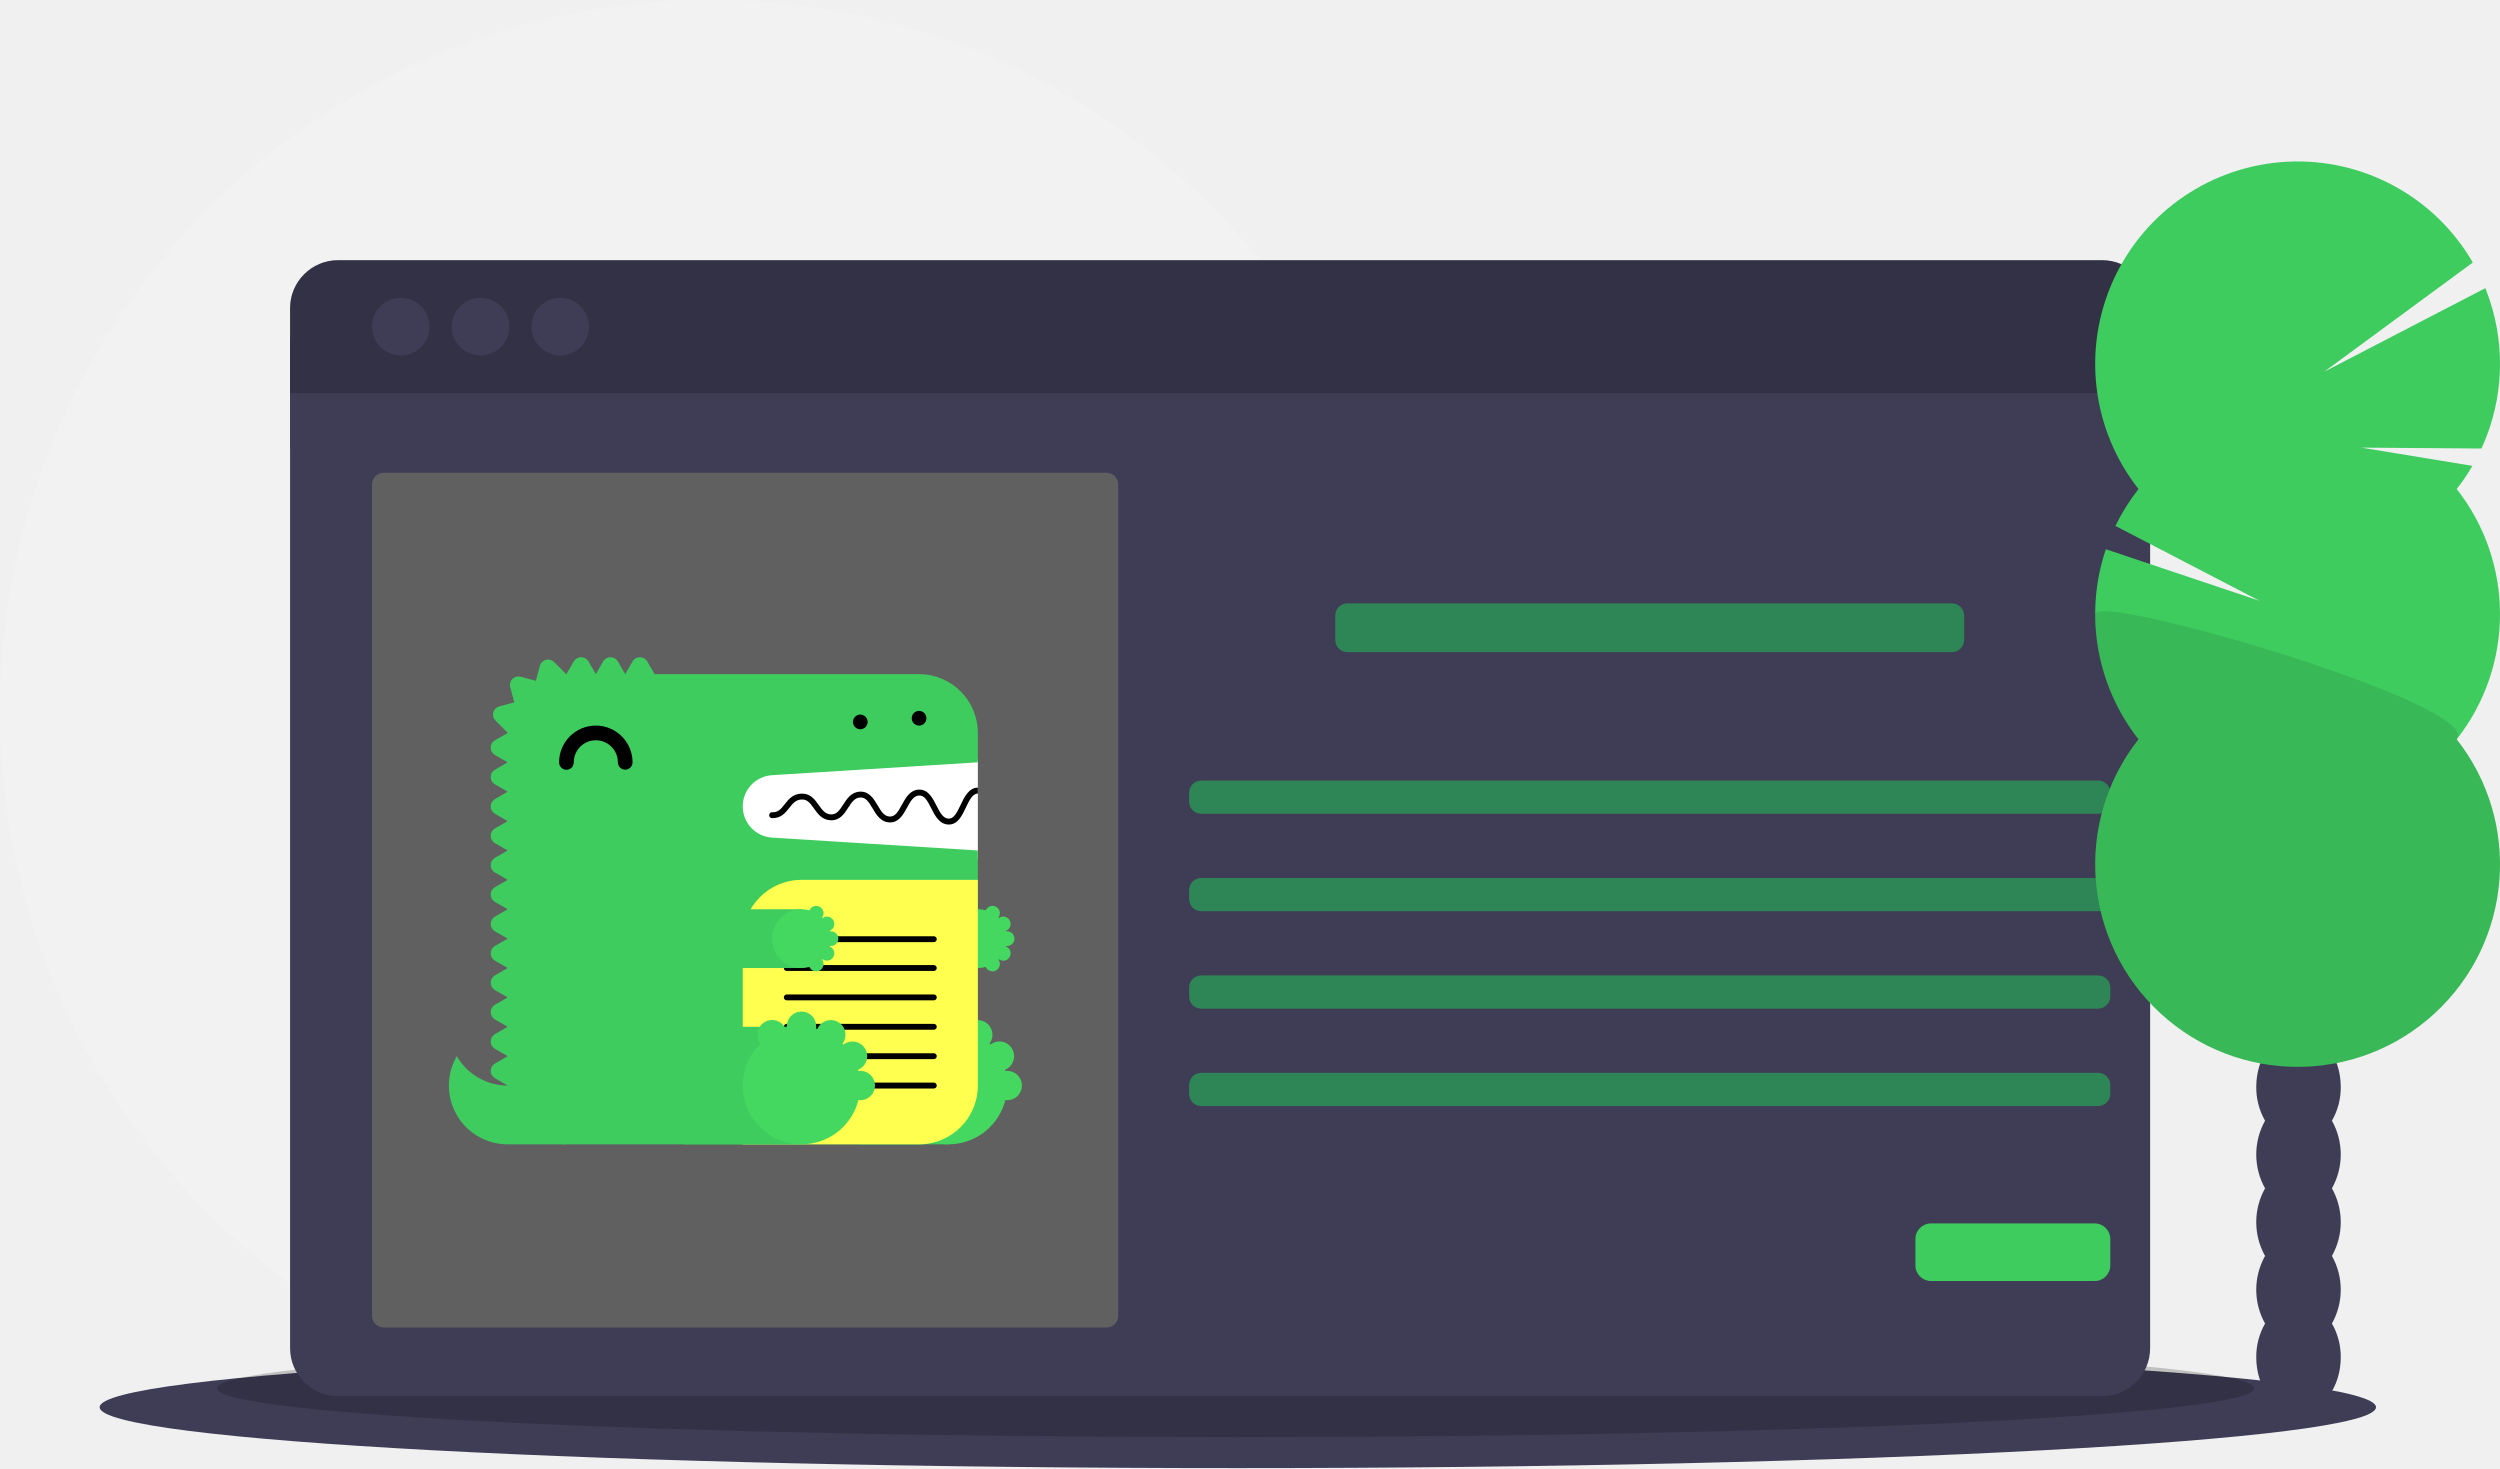
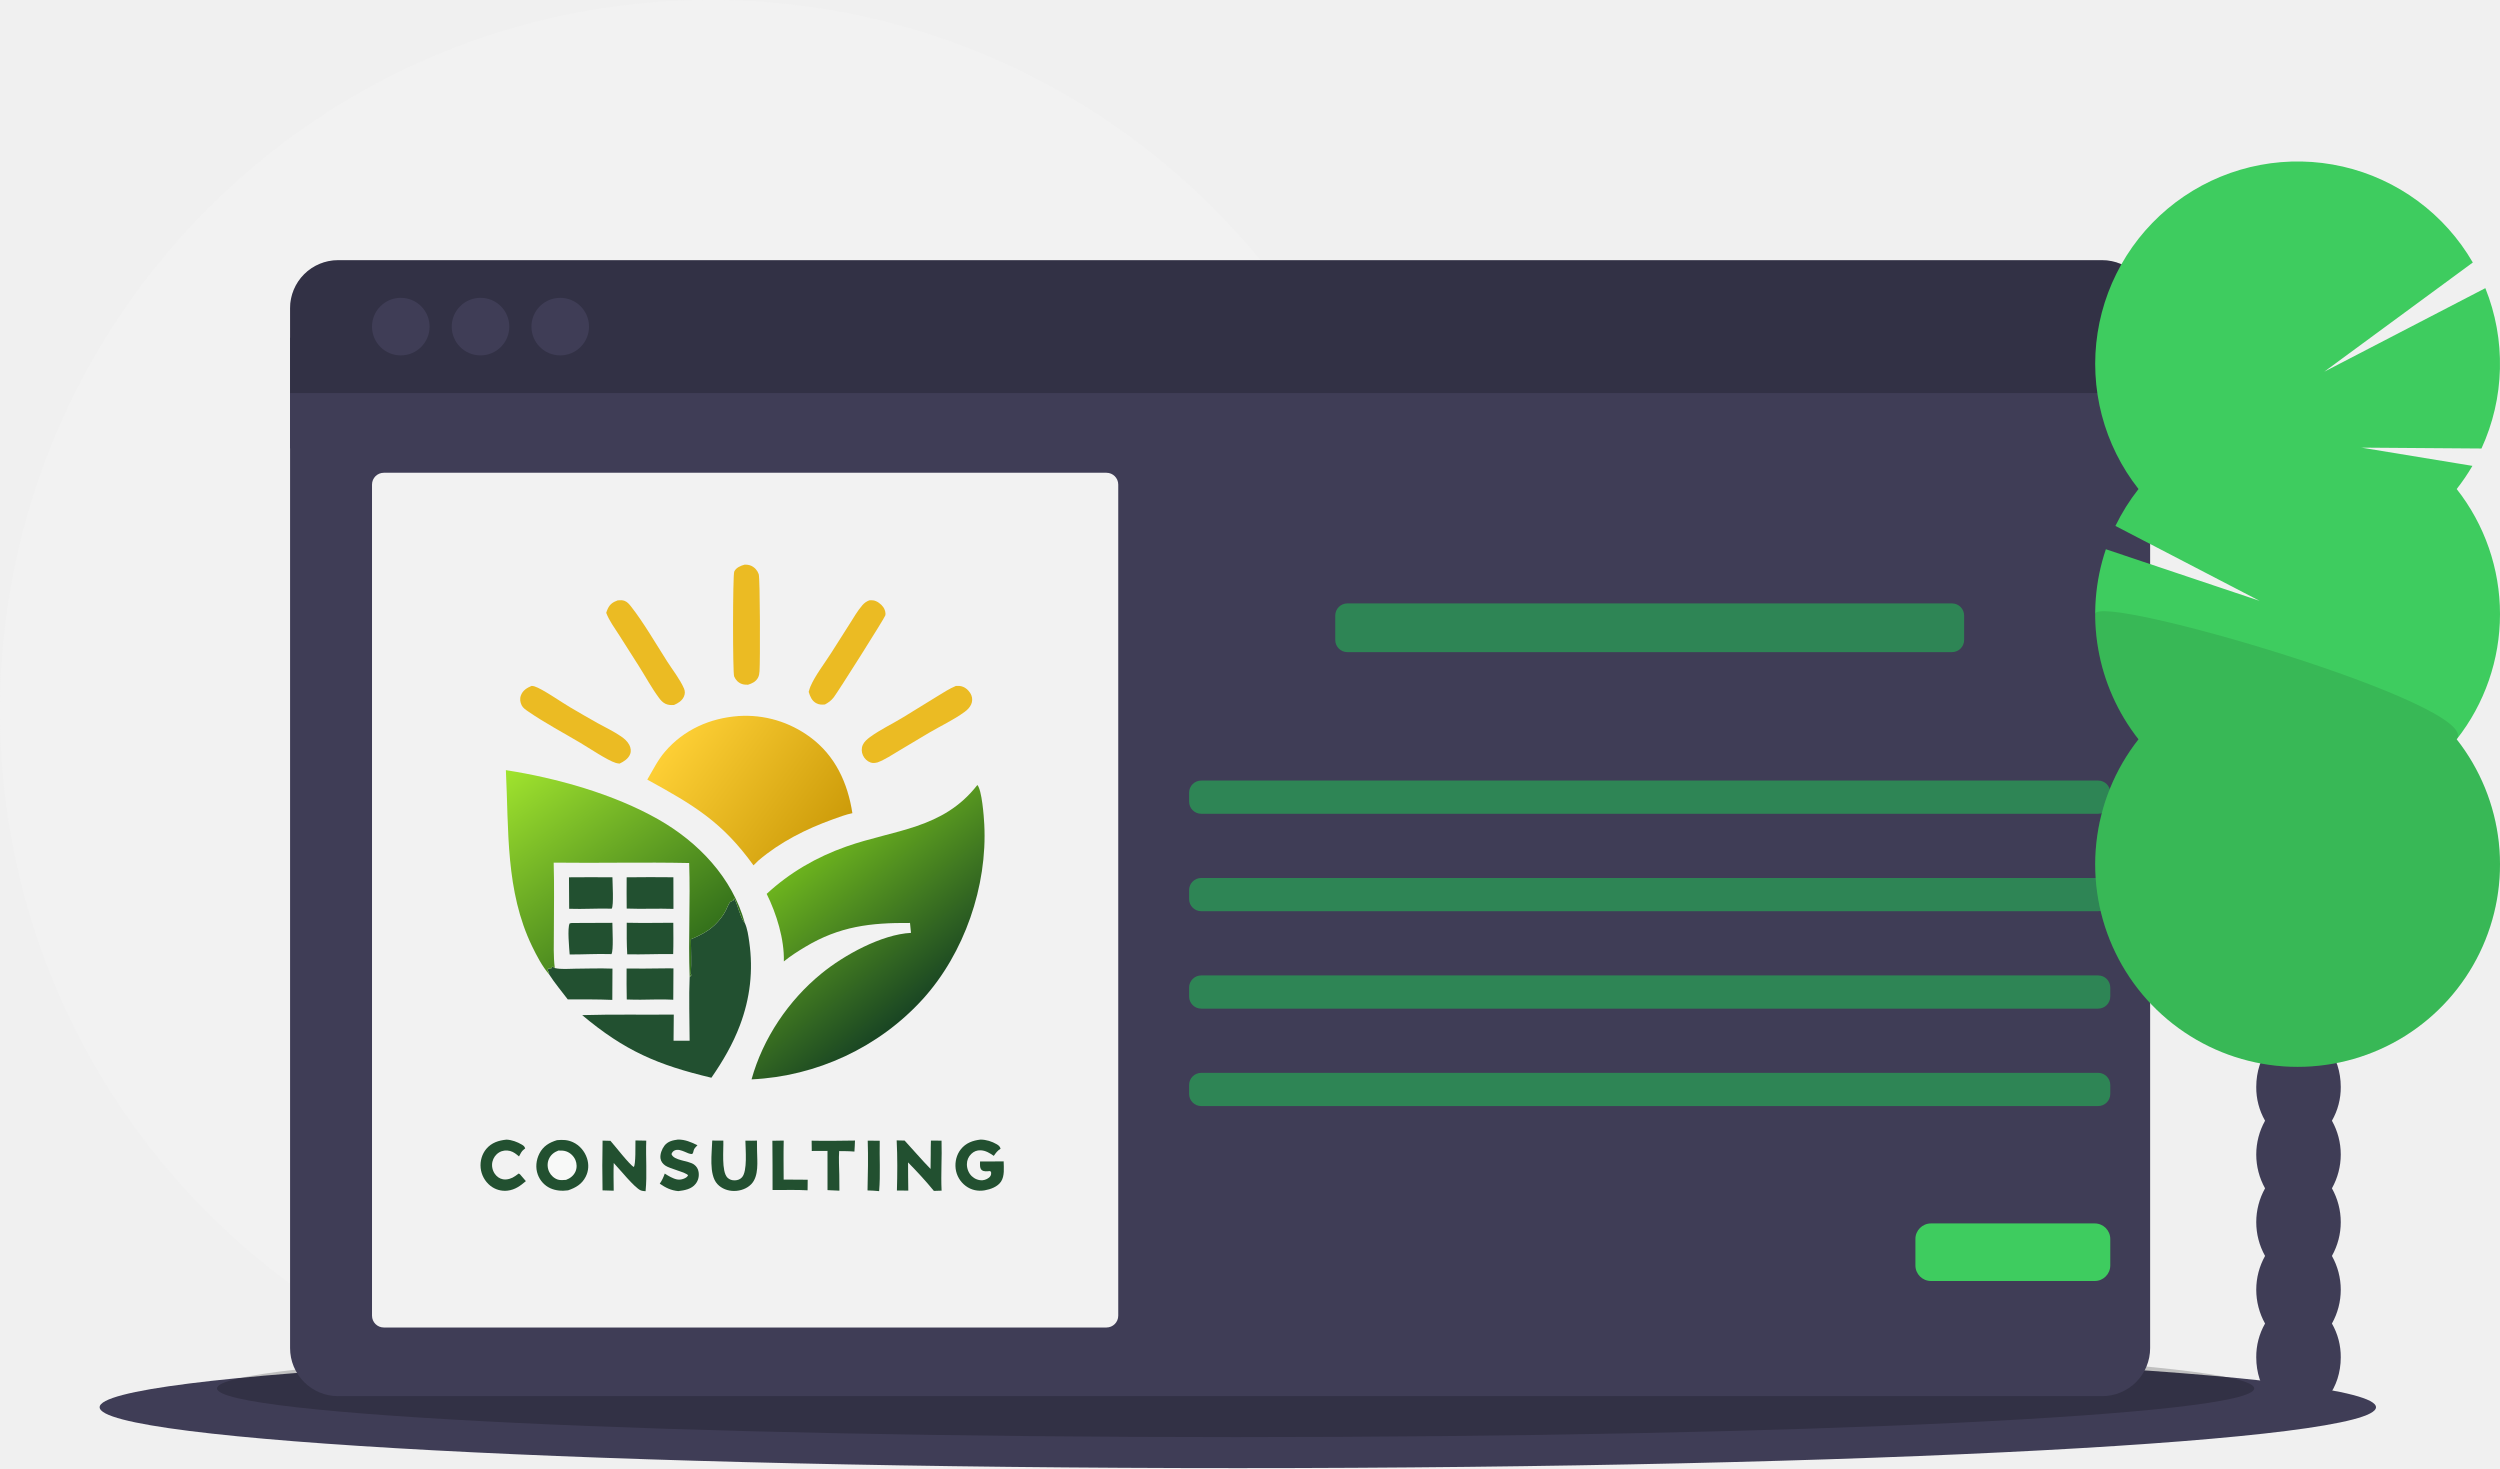
- <svg xmlns="http://www.w3.org/2000/svg" width="1129" height="663" viewBox="0 0 1129 663">
-   <circle cx="321" cy="321" r="321" fill="#f2f2f2" />
-   <ellipse cx="559" cy="635.5" rx="514" ry="27.5" fill="#3f3d56" />
-   <ellipse cx="558" cy="627" rx="460" ry="22" opacity="0.2" />
-   <rect x="131" y="152.5" width="840" height="50" fill="#3f3d56" />
-   <path d="M166.5,727.33A21.67,21.67,0,0,0,188.17,749H984.83A21.67,21.67,0,0,0,1006.5,727.33V296h-840Z" transform="translate(-35.5 -118.5)" fill="#3f3d56" />
-   <path d="M984.83,236H188.17A21.67,21.67,0,0,0,166.5,257.67V296h840V257.67A21.67,21.67,0,0,0,984.83,236Z" transform="translate(-35.5 -118.5)" fill="#3f3d56" />
-   <path d="M984.83,236H188.17A21.67,21.67,0,0,0,166.5,257.67V296h840V257.67A21.67,21.67,0,0,0,984.83,236Z" transform="translate(-35.5 -118.5)" opacity="0.2" />
-   <circle cx="181" cy="147.5" r="13" fill="#3f3d56" />
-   <circle cx="217" cy="147.5" r="13" fill="#3f3d56" />
-   <circle cx="253" cy="147.5" r="13" fill="#3f3d56" />
-   <rect x="168" y="213.5" width="337" height="386" rx="5.335" fill="#606060" />
-   <rect x="603" y="272.5" width="284" height="22" rx="5.476" fill="#2e8555" />
-   <rect x="537" y="352.5" width="416" height="15" rx="5.476" fill="#2e8555" />
-   <rect x="537" y="396.5" width="416" height="15" rx="5.476" fill="#2e8555" />
-   <rect x="537" y="440.5" width="416" height="15" rx="5.476" fill="#2e8555" />
-   <rect x="537" y="484.5" width="416" height="15" rx="5.476" fill="#2e8555" />
-   <rect x="865" y="552.5" width="88" height="26" rx="7.028" fill="#3ecc5f" />
-   <path d="M1088.603,624.616a30.114,30.114,0,0,0,3.983-15.266c0-13.797-8.544-24.981-19.083-24.981s-19.083,11.184-19.083,24.981a30.114,30.114,0,0,0,3.983,15.266,31.248,31.248,0,0,0,0,30.532,31.248,31.248,0,0,0,0,30.532,31.248,31.248,0,0,0,0,30.532,30.114,30.114,0,0,0-3.983,15.266c0,13.797,8.544,24.981,19.083,24.981s19.083-11.184,19.083-24.981a30.114,30.114,0,0,0-3.983-15.266,31.248,31.248,0,0,0,0-30.532,31.248,31.248,0,0,0,0-30.532,31.248,31.248,0,0,0,0-30.532Z" transform="translate(-35.5 -118.5)" fill="#3f3d56" />
-   <ellipse cx="1038.003" cy="460.318" rx="19.083" ry="24.981" fill="#3f3d56" />
-   <ellipse cx="1038.003" cy="429.786" rx="19.083" ry="24.981" fill="#3f3d56" />
-   <path d="M1144.939,339.345a91.611,91.611,0,0,0,7.107-10.461l-50.141-8.235,54.229.403a91.566,91.566,0,0,0,1.746-72.426l-72.754,37.741,67.097-49.321a91.413,91.413,0,1,0-150.971,102.298,91.458,91.458,0,0,0-10.425,16.669l65.087,33.814-69.4-23.292a91.46,91.46,0,0,0,14.738,85.837,91.406,91.406,0,1,0,143.689,0,91.418,91.418,0,0,0,0-113.029Z" transform="translate(-35.5 -118.5)" fill="#3ecc5f" fill-rule="evenodd" />
-   <path d="M981.688,395.859a91.013,91.013,0,0,0,19.561,56.514,91.406,91.406,0,1,0,143.689,0C1157.19,436.821,981.688,385.6,981.688,395.859Z" transform="translate(-35.5 -118.5)" opacity="0.1" />
-   <path d="M365.62,461.436H477.094v45.12H365.62Z" transform="translate(-35.5 -118.5)" fill="#fff" fill-rule="evenodd" />
-   <path d="M264.763,608.741a26.509,26.509,0,0,1-22.962-13.271,26.51,26.51,0,0,0,22.962,39.812H291.304V608.741Z" transform="translate(-35.5 -118.5)" fill="#3ecc5f" fill-rule="evenodd" />
-   <path d="M384.172,468.571l92.922-5.807V449.493a26.541,26.541,0,0,0-26.541-26.541H331.116l-3.318-5.746a3.83,3.83,0,0,0-6.635,0l-3.318,5.746-3.318-5.746a3.83,3.83,0,0,0-6.635,0l-3.318,5.746L301.257,417.205a3.83,3.83,0,0,0-6.635,0L291.304,422.951c-.029,0-.056.004-.086.004l-5.497-5.495a3.829,3.829,0,0,0-6.407,1.717l-1.817,6.773L270.607,424.103a3.83,3.83,0,0,0-4.691,4.693l1.845,6.891-6.771,1.814a3.832,3.832,0,0,0-1.72,6.41l5.497,5.497c0,.028-.004.056-.004.085l-5.746,3.318a3.83,3.83,0,0,0,0,6.635l5.746,3.318L259.016,466.081a3.83,3.83,0,0,0,0,6.635l5.746,3.318-5.746,3.318a3.83,3.83,0,0,0,0,6.635l5.746,3.318-5.746,3.318a3.83,3.83,0,0,0,0,6.635l5.746,3.318-5.746,3.318a3.83,3.83,0,0,0,0,6.635l5.746,3.318-5.746,3.318a3.83,3.83,0,0,0,0,6.635l5.746,3.318-5.746,3.318a3.83,3.83,0,0,0,0,6.635l5.746,3.318-5.746,3.318a3.83,3.83,0,0,0,0,6.635l5.746,3.318L259.016,558.976a3.83,3.83,0,0,0,0,6.635l5.746,3.318-5.746,3.318a3.83,3.83,0,0,0,0,6.635l5.746,3.318-5.746,3.318a3.83,3.83,0,0,0,0,6.635l5.746,3.318-5.746,3.318a3.83,3.83,0,0,0,0,6.635l5.746,3.318A26.541,26.541,0,0,0,291.304,635.283H450.553A26.541,26.541,0,0,0,477.094,608.741V502.575l-92.922-5.807a14.126,14.126,0,0,1,0-28.198" transform="translate(-35.5 -118.5)" fill="#3ecc5f" fill-rule="evenodd" />
-   <path d="M424.011,635.283h39.812V582.2H424.011Z" transform="translate(-35.5 -118.5)" fill="#3ecc5f" fill-rule="evenodd" />
-   <path d="M490.365,602.106a6.602,6.602,0,0,0-.848.085c-.05-.199-.098-.399-.154-.599A6.627,6.627,0,1,0,482.806,590.21q-.22-.225-.445-.446a6.624,6.624,0,1,0-11.397-6.564c-.196-.056-.394-.102-.591-.153a6.64,6.64,0,1,0-13.101,0c-.196.05-.394.097-.591.153a6.628,6.628,0,1,0-11.397,6.564,26.528,26.528,0,1,0,44.231,25.528,6.621,6.621,0,1,0,.848-13.186" transform="translate(-35.5 -118.5)" fill="#44d860" fill-rule="evenodd" />
-   <path d="M437.282,555.658H477.094V529.117H437.282Z" transform="translate(-35.5 -118.5)" fill="#3ecc5f" fill-rule="evenodd" />
-   <path d="M490.365,545.705a3.318,3.318,0,0,0,0-6.635,3.411,3.411,0,0,0-.423.042c-.027-.1-.049-.199-.077-.299a3.319,3.319,0,0,0-1.278-6.379,3.282,3.282,0,0,0-2.001.687q-.109-.113-.223-.223a3.282,3.282,0,0,0,.671-1.983,3.318,3.318,0,0,0-6.37-1.299,13.271,13.271,0,1,0,0,25.541,3.318,3.318,0,0,0,6.37-1.299,3.282,3.282,0,0,0-.671-1.983q.113-.109.223-.223a3.282,3.282,0,0,0,2.001.687,3.318,3.318,0,0,0,1.278-6.379c.028-.098.05-.199.077-.299a3.413,3.413,0,0,0,.423.042" transform="translate(-35.5 -118.5)" fill="#44d860" fill-rule="evenodd" />
-   <path d="M317.845,466.081a3.318,3.318,0,0,1-3.318-3.318,9.953,9.953,0,1,0-19.906,0,3.318,3.318,0,1,1-6.635,0,16.588,16.588,0,1,1,33.177,0,3.318,3.318,0,0,1-3.318,3.318" transform="translate(-35.5 -118.5)" fill-rule="evenodd" />
-   <path d="M370.928,635.283h79.624A26.541,26.541,0,0,0,477.094,608.741v-92.895H397.47a26.541,26.541,0,0,0-26.541,26.541Z" transform="translate(-35.5 -118.5)" fill="#ffff50" fill-rule="evenodd" />
-   <path d="M457.214,556.985H390.808a1.327,1.327,0,0,1,0-2.654h66.407a1.327,1.327,0,0,1,0,2.654m0,26.541H390.808a1.327,1.327,0,1,1,0-2.654h66.407a1.327,1.327,0,0,1,0,2.654m0,26.541H390.808a1.327,1.327,0,1,1,0-2.654h66.407a1.327,1.327,0,0,1,0,2.654m0-66.107H390.808a1.327,1.327,0,0,1,0-2.654h66.407a1.327,1.327,0,0,1,0,2.654m0,26.295H390.808a1.327,1.327,0,0,1,0-2.654h66.407a1.327,1.327,0,0,1,0,2.654m0,26.541H390.808a1.327,1.327,0,0,1,0-2.654h66.407a1.327,1.327,0,0,1,0,2.654M477.094,474.191c-.016,0-.029-.008-.045-.007-4.101.139-6.041,4.241-7.753,7.86-1.786,3.782-3.168,6.241-5.432,6.167-2.507-.09-3.94-2.922-5.458-5.919-1.744-3.442-3.734-7.347-7.913-7.201-4.042.138-5.989,3.708-7.706,6.857-1.827,3.355-3.071,5.395-5.469,5.3-2.557-.093-3.916-2.395-5.489-5.06-1.753-2.967-3.78-6.304-7.878-6.189-3.973.137-5.925,3.165-7.648,5.839-1.822,2.827-3.099,4.549-5.527,4.447-2.618-.093-3.971-2.004-5.535-4.216-1.757-2.486-3.737-5.299-7.823-5.162-3.886.133-5.838,2.614-7.559,4.801-1.635,2.076-2.912,3.718-5.612,3.615a1.328,1.328,0,1,0-.096,2.654c4.004.134,6.032-2.389,7.793-4.628,1.562-1.985,2.91-3.699,5.564-3.789,2.556-.109,3.754,1.48,5.567,4.041,1.721,2.434,3.675,5.194,7.605,5.336,4.118.138,6.099-2.939,7.854-5.663,1.569-2.434,2.922-4.535,5.507-4.624,2.379-.089,3.675,1.792,5.501,4.885,1.721,2.916,3.671,6.219,7.68,6.365,4.147.143,6.15-3.477,7.895-6.682,1.512-2.771,2.938-5.388,5.466-5.476,2.379-.056,3.62,2.117,5.456,5.746,1.715,3.388,3.659,7.226,7.73,7.373l.224.004c4.066,0,5.996-4.081,7.704-7.689,1.512-3.198,2.942-6.211,5.397-6.334Z" transform="translate(-35.5 -118.5)" fill-rule="evenodd" />
-   <path d="M344.387,635.283h53.083V582.2H344.387Z" transform="translate(-35.5 -118.5)" fill="#3ecc5f" fill-rule="evenodd" />
-   <path d="M424.011,602.106a6.602,6.602,0,0,0-.848.085c-.05-.199-.098-.399-.154-.599A6.627,6.627,0,1,0,416.452,590.21q-.22-.225-.445-.446a6.624,6.624,0,1,0-11.397-6.564c-.196-.056-.394-.102-.591-.153a6.64,6.64,0,1,0-13.101,0c-.196.05-.394.097-.591.153a6.628,6.628,0,1,0-11.397,6.564,26.528,26.528,0,1,0,44.231,25.528,6.621,6.621,0,1,0,.848-13.186" transform="translate(-35.5 -118.5)" fill="#44d860" fill-rule="evenodd" />
-   <path d="M344.387,555.658h53.083V529.117H344.387Z" transform="translate(-35.5 -118.5)" fill="#3ecc5f" fill-rule="evenodd" />
-   <path d="M410.74,545.705a3.318,3.318,0,1,0,0-6.635,3.411,3.411,0,0,0-.423.042c-.027-.1-.049-.199-.077-.299a3.319,3.319,0,0,0-1.278-6.379,3.282,3.282,0,0,0-2.001.687q-.109-.113-.223-.223a3.282,3.282,0,0,0,.671-1.983,3.318,3.318,0,0,0-6.37-1.299,13.271,13.271,0,1,0,0,25.541,3.318,3.318,0,0,0,6.37-1.299,3.282,3.282,0,0,0-.671-1.983q.113-.109.223-.223a3.282,3.282,0,0,0,2.001.687,3.318,3.318,0,0,0,1.278-6.379c.028-.098.05-.199.077-.299a3.413,3.413,0,0,0,.423.042" transform="translate(-35.5 -118.5)" fill="#44d860" fill-rule="evenodd" />
-   <path d="M424.011,447.834a3.603,3.603,0,0,1-.65-.066,3.344,3.344,0,0,1-.624-.186,3.447,3.447,0,0,1-.572-.305,5.027,5.027,0,0,1-.504-.411,3.887,3.887,0,0,1-.41-.504,3.275,3.275,0,0,1-.557-1.845,3.602,3.602,0,0,1,.066-.65,3.826,3.826,0,0,1,.184-.624,3.489,3.489,0,0,1,.307-.571,3.197,3.197,0,0,1,.914-.916,3.447,3.447,0,0,1,.572-.305,3.344,3.344,0,0,1,.624-.186,3.069,3.069,0,0,1,1.301,0,3.223,3.223,0,0,1,1.194.491,5.028,5.028,0,0,1,.504.411,4.88,4.88,0,0,1,.411.504,3.382,3.382,0,0,1,.305.571,3.478,3.478,0,0,1,.252,1.274A3.364,3.364,0,0,1,426.36,446.865a5.027,5.027,0,0,1-.504.411,3.306,3.306,0,0,1-1.845.557m26.541-1.659a3.388,3.388,0,0,1-2.35-.969,5.042,5.042,0,0,1-.41-.504,3.275,3.275,0,0,1-.557-1.845,3.387,3.387,0,0,1,.967-2.349,5.026,5.026,0,0,1,.504-.411,3.447,3.447,0,0,1,.572-.305,3.343,3.343,0,0,1,.624-.186,3.07,3.07,0,0,1,1.301,0,3.224,3.224,0,0,1,1.194.491,5.026,5.026,0,0,1,.504.411,3.388,3.388,0,0,1,.969,2.349,3.726,3.726,0,0,1-.066.65,3.374,3.374,0,0,1-.186.624,4.715,4.715,0,0,1-.305.571,4.88,4.88,0,0,1-.411.504,5.026,5.026,0,0,1-.504.411,3.305,3.305,0,0,1-1.845.557" transform="translate(-35.5 -118.5)" fill-rule="evenodd" />
+ <svg xmlns="http://www.w3.org/2000/svg" width="1129" height="663" viewBox="0 0 1129 663" fill="none">
+   <g clip-path="url(#clip0_163_492)">
+     <path d="M321 642C498.283 642 642 498.283 642 321C642 143.717 498.283 0 321 0C143.717 0 0 143.717 0 321C0 498.283 143.717 642 321 642Z" fill="#F2F2F2" />
+     <path d="M559 663C842.874 663 1073 650.688 1073 635.5C1073 620.312 842.874 608 559 608C275.126 608 45 620.312 45 635.5C45 650.688 275.126 663 559 663Z" fill="#3F3D56" />
+     <path opacity="0.2" d="M558 649C812.051 649 1018 639.15 1018 627C1018 614.85 812.051 605 558 605C303.949 605 98 614.85 98 627C98 639.15 303.949 649 558 649Z" fill="black" />
+     <path d="M971 152.5H131V202.5H971V152.5Z" fill="#3F3D56" />
+     <path d="M131 608.83C131 611.676 131.561 614.494 132.65 617.123C133.739 619.752 135.335 622.141 137.347 624.153C139.359 626.165 141.748 627.761 144.377 628.85C147.006 629.939 149.824 630.5 152.67 630.5H949.33C952.176 630.5 954.994 629.939 957.623 628.85C960.252 627.761 962.641 626.165 964.653 624.153C966.665 622.141 968.261 619.752 969.35 617.123C970.439 614.494 971 611.676 971 608.83V177.5H131V608.83Z" fill="#3F3D56" />
+     <path d="M949.33 117.5H152.67C149.824 117.5 147.006 118.061 144.377 119.15C141.748 120.239 139.359 121.835 137.347 123.847C135.335 125.859 133.739 128.248 132.65 130.877C131.561 133.506 131 136.324 131 139.17V177.5H971V139.17C971 136.324 970.439 133.506 969.35 130.877C968.261 128.248 966.665 125.859 964.653 123.847C962.641 121.835 960.252 120.239 957.623 119.15C954.994 118.061 952.176 117.5 949.33 117.5Z" fill="#3F3D56" />
+     <path opacity="0.2" d="M949.33 117.5H152.67C149.824 117.5 147.006 118.061 144.377 119.15C141.748 120.239 139.359 121.835 137.347 123.847C135.335 125.859 133.739 128.248 132.65 130.877C131.561 133.506 131 136.324 131 139.17V177.5H971V139.17C971 136.324 970.439 133.506 969.35 130.877C968.261 128.248 966.665 125.859 964.653 123.847C962.641 121.835 960.252 120.239 957.623 119.15C954.994 118.061 952.176 117.5 949.33 117.5Z" fill="black" />
+     <path d="M181 160.5C188.18 160.5 194 154.68 194 147.5C194 140.32 188.18 134.5 181 134.5C173.82 134.5 168 140.32 168 147.5C168 154.68 173.82 160.5 181 160.5Z" fill="#3F3D56" />
+     <path d="M217 160.5C224.18 160.5 230 154.68 230 147.5C230 140.32 224.18 134.5 217 134.5C209.82 134.5 204 140.32 204 147.5C204 154.68 209.82 160.5 217 160.5Z" fill="#3F3D56" />
+     <path d="M253 160.5C260.18 160.5 266 154.68 266 147.5C266 140.32 260.18 134.5 253 134.5C245.82 134.5 240 140.32 240 147.5C240 154.68 245.82 160.5 253 160.5Z" fill="#3F3D56" />
+     <path d="M499.665 213.5H173.335C170.389 213.5 168 215.889 168 218.835V594.165C168 597.111 170.389 599.5 173.335 599.5H499.665C502.611 599.5 505 597.111 505 594.165V218.835C505 215.889 502.611 213.5 499.665 213.5Z" fill="#F2F2F2" />
+     <path d="M881.524 272.5H608.476C605.452 272.5 603 274.952 603 277.976V289.024C603 292.048 605.452 294.5 608.476 294.5H881.524C884.548 294.5 887 292.048 887 289.024V277.976C887 274.952 884.548 272.5 881.524 272.5Z" fill="#2E8555" />
+     <path d="M947.524 352.5H542.476C539.452 352.5 537 354.952 537 357.976V362.024C537 365.048 539.452 367.5 542.476 367.5H947.524C950.548 367.5 953 365.048 953 362.024V357.976C953 354.952 950.548 352.5 947.524 352.5Z" fill="#2E8555" />
+     <path d="M947.524 396.5H542.476C539.452 396.5 537 398.952 537 401.976V406.024C537 409.048 539.452 411.5 542.476 411.5H947.524C950.548 411.5 953 409.048 953 406.024V401.976C953 398.952 950.548 396.5 947.524 396.5Z" fill="#2E8555" />
+     <path d="M947.524 440.5H542.476C539.452 440.5 537 442.952 537 445.976V450.024C537 453.048 539.452 455.5 542.476 455.5H947.524C950.548 455.5 953 453.048 953 450.024V445.976C953 442.952 950.548 440.5 947.524 440.5Z" fill="#2E8555" />
+     <path d="M947.524 484.5H542.476C539.452 484.5 537 486.952 537 489.976V494.024C537 497.048 539.452 499.5 542.476 499.5H947.524C950.548 499.5 953 497.048 953 494.024V489.976C953 486.952 950.548 484.5 947.524 484.5Z" fill="#2E8555" />
+     <path d="M945.972 552.5H872.028C868.146 552.5 865 555.646 865 559.528V571.472C865 575.354 868.146 578.5 872.028 578.5H945.972C949.854 578.5 953 575.354 953 571.472V559.528C953 555.646 949.854 552.5 945.972 552.5Z" fill="#3ECC5F" />
+     <path d="M1053.1 506.116C1055.76 501.472 1057.14 496.202 1057.09 490.85C1057.09 477.053 1048.54 465.869 1038 465.869C1027.46 465.869 1018.92 477.053 1018.92 490.85C1018.87 496.202 1020.24 501.472 1022.9 506.116C1020.29 510.78 1018.92 516.036 1018.92 521.382C1018.92 526.728 1020.29 531.984 1022.9 536.648C1020.29 541.312 1018.92 546.569 1018.92 551.914C1018.92 557.26 1020.29 562.516 1022.9 567.18C1020.29 571.844 1018.92 577.101 1018.92 582.446C1018.92 587.792 1020.29 593.048 1022.9 597.712C1020.24 602.356 1018.87 607.626 1018.92 612.978C1018.92 626.775 1027.46 637.959 1038 637.959C1048.54 637.959 1057.09 626.775 1057.09 612.978C1057.14 607.626 1055.76 602.356 1053.1 597.712C1055.71 593.048 1057.09 587.792 1057.09 582.446C1057.09 577.101 1055.71 571.844 1053.1 567.18C1055.71 562.516 1057.09 557.26 1057.09 551.914C1057.09 546.569 1055.71 541.312 1053.1 536.648C1055.71 531.984 1057.09 526.728 1057.09 521.382C1057.09 516.036 1055.71 510.78 1053.1 506.116Z" fill="#3F3D56" />
+     <path d="M1038 485.299C1048.54 485.299 1057.09 474.114 1057.09 460.318C1057.09 446.521 1048.54 435.337 1038 435.337C1027.46 435.337 1018.92 446.521 1018.92 460.318C1018.92 474.114 1027.46 485.299 1038 485.299Z" fill="#3F3D56" />
+     <path d="M1038 454.766C1048.54 454.766 1057.09 443.582 1057.09 429.785C1057.09 415.989 1048.54 404.805 1038 404.805C1027.46 404.805 1018.92 415.989 1018.92 429.785C1018.92 443.582 1027.46 454.766 1038 454.766Z" fill="#3F3D56" />
+     <path fill-rule="evenodd" clip-rule="evenodd" d="M1109.44 220.845C1112.05 217.526 1114.42 214.03 1116.55 210.384L1066.4 202.149L1120.63 202.552C1125.84 191.234 1128.67 178.972 1128.97 166.519C1129.27 154.066 1127.03 141.682 1122.38 130.126L1049.62 167.868L1116.72 118.547C1110.43 107.684 1101.98 98.232 1091.88 90.78C1081.78 83.328 1070.26 78.035 1058.03 75.231C1045.79 72.427 1033.11 72.172 1020.78 74.481C1008.44 76.791 996.713 81.617 986.323 88.657C975.933 95.697 967.105 104.801 960.387 115.402C953.669 126.003 949.206 137.873 947.276 150.274C945.346 162.675 945.99 175.341 949.169 187.482C952.347 199.623 957.991 210.98 965.75 220.845C961.686 226.01 958.191 231.599 955.325 237.514L1020.41 271.329L951.011 248.037C946.139 262.442 944.934 277.834 947.508 292.822C950.081 307.809 956.351 321.919 965.75 333.873C955.145 347.356 948.548 363.551 946.713 380.606C944.878 397.661 947.88 414.889 955.374 430.319C962.869 445.749 974.554 458.758 989.093 467.86C1003.63 476.962 1020.44 481.789 1037.59 481.789C1054.75 481.789 1071.56 476.962 1086.1 467.86C1100.63 458.758 1112.32 445.749 1119.81 430.319C1127.31 414.889 1130.31 397.661 1128.48 380.606C1126.64 363.551 1120.04 347.356 1109.44 333.873C1122.11 317.761 1129 297.857 1129 277.359C1129 256.861 1122.11 236.957 1109.44 220.845Z" fill="#3ECC5F" />
+     <path opacity="0.1" d="M946.189 277.359C946.157 297.863 953.05 317.776 965.75 333.873C955.145 347.356 948.548 363.551 946.713 380.606C944.878 397.661 947.88 414.889 955.374 430.319C962.869 445.749 974.554 458.758 989.093 467.86C1003.63 476.962 1020.44 481.789 1037.59 481.789C1054.75 481.789 1071.56 476.962 1086.1 467.86C1100.64 458.758 1112.32 445.749 1119.81 430.319C1127.31 414.889 1130.31 397.661 1128.48 380.606C1126.64 363.551 1120.04 347.356 1109.44 333.873C1121.69 318.321 946.189 267.1 946.189 277.359Z" fill="black" />
+     <path d="M391.862 515.11L397.287 515.172C397.122 522.707 397.648 530.421 397.018 537.92C395.276 537.705 393.523 537.663 391.771 537.591C391.955 530.115 392.117 522.587 391.862 515.11Z" fill="#225030" />
+     <path d="M348.804 515.166L353.927 515.081C353.786 520.944 353.882 526.829 353.901 532.694L364.756 532.766L364.706 537.542C359.466 537.226 354.142 537.481 348.887 537.415C348.934 530 348.845 522.581 348.804 515.166Z" fill="#225030" />
+     <path d="M366.532 515.13C373.058 515.28 379.583 515.16 386.109 515.073C386.083 516.732 385.951 518.397 385.858 520.054C383.568 519.843 381.265 519.856 378.967 519.831C378.724 523.364 378.952 527 379.023 530.542L379.078 537.71L373.706 537.463L373.701 519.745L366.594 519.779L366.532 515.13Z" fill="#225030" />
+     <path d="M228.758 514.654C231.201 514.783 233.565 515.677 235.667 516.911C236.455 517.374 236.93 517.767 237.167 518.656L236.908 518.848C236.792 518.935 236.68 519.027 236.562 519.111C235.516 519.854 234.996 521.138 234.386 522.247C233.143 521.209 231.961 520.195 230.358 519.78C228.654 519.339 226.902 519.528 225.388 520.443C223.842 521.377 222.796 522.882 222.38 524.63C221.938 526.494 222.363 528.518 223.448 530.089C224.318 531.347 225.627 532.312 227.15 532.571C229.051 532.896 231.145 532.206 232.679 531.098L234.264 529.953L234.848 530.328L237.482 533.402C234.976 535.538 232.607 537.297 229.203 537.7C226.431 538.029 223.61 537.214 221.429 535.474C218.951 533.498 217.351 530.527 217.053 527.371C216.766 524.336 217.653 521.158 219.633 518.818C222.025 515.992 225.214 515.015 228.758 514.654Z" fill="#225030" />
+     <path d="M306.144 514.625C309.444 514.591 312.071 515.788 314.974 517.18C314.723 517.442 314.48 517.715 314.227 517.976C313.456 518.772 313.305 519.256 313.058 520.345C312.95 520.82 312.855 520.833 312.526 521.169C311.303 521.167 310.264 520.555 309.152 520.108C307.742 519.542 306.039 518.833 304.563 519.582C303.902 519.918 303.475 520.49 303.244 521.176C304.245 524.19 310.845 524.045 313.429 525.903C314.564 526.719 315.269 527.878 315.483 529.26C315.786 531.209 315.376 533.044 314.164 534.608C312.286 537.033 309.166 537.556 306.31 537.907C302.959 537.565 300.661 536.411 297.947 534.549C298.964 533.097 299.624 531.636 300.206 529.978C301.082 530.542 301.963 531.11 302.9 531.571C304.824 532.517 306.501 533.157 308.61 532.368C309.499 532.035 310.299 531.662 310.726 530.773C310.04 529.495 302.452 527.803 300.424 526.357C299.304 525.559 298.454 524.492 298.268 523.098C298.02 521.228 298.928 518.878 300.048 517.41C301.578 515.403 303.789 514.952 306.144 514.625Z" fill="#225030" />
+     <path d="M321.646 515.069C323.31 515.127 324.989 515.088 326.655 515.09C326.82 519.136 325.74 528.97 328.49 531.8C329.399 532.735 330.63 533.098 331.911 533.048C333.129 533.001 334.23 532.603 335.063 531.691C337.631 528.882 336.662 519.089 336.616 515.111C338.352 515.194 340.105 515.119 341.844 515.097L341.886 519.735C341.941 524.458 342.816 531.1 339.257 534.783C337.294 536.815 334.365 537.819 331.578 537.837C328.728 537.855 325.913 536.832 323.959 534.716C319.99 530.418 321.524 520.625 321.646 515.069Z" fill="#225030" />
+     <path d="M258.186 416.826L276.549 416.75C276.539 419.24 277.156 429.487 276.117 430.887L275.284 430.861C269.28 430.694 263.273 431.071 257.265 431.044C257.077 428.352 256.144 419.043 257.263 417.004L258.186 416.826Z" fill="#225030" />
+     <path d="M256.954 396.193C263.493 396.102 270.034 396.159 276.574 396.187C276.586 398.569 277.24 408.988 276.243 410.356C269.844 410.151 263.437 410.648 257.036 410.405L256.954 396.193Z" fill="#225030" />
+     <path d="M442.801 514.637C445.337 514.652 447.924 515.452 450.111 516.737C451.028 517.275 451.582 517.726 451.856 518.787C450.405 519.656 449.751 520.636 448.793 521.987C446.966 520.724 445.133 519.565 442.833 519.475C441.207 519.411 439.784 519.981 438.618 521.114C437.328 522.367 436.656 523.982 436.651 525.777C436.647 527.766 437.413 529.784 438.858 531.17C440.133 532.391 441.963 533.139 443.739 532.998C444.938 532.902 446.573 532.196 447.24 531.14C447.66 530.474 447.636 529.935 447.546 529.185L447.024 528.852C445.853 528.933 444.331 529.223 443.354 528.391C442.336 527.525 442.586 525.746 442.593 524.532L445.91 524.532C448.356 524.485 450.803 524.489 453.249 524.471C453.301 527.406 453.745 531.038 452.066 533.602C450.528 535.951 447.305 537.11 444.639 537.562C441.6 538.076 438.578 537.424 436.102 535.56C433.621 533.691 431.957 530.897 431.573 527.808C431.19 524.729 431.96 521.477 433.899 519.029C436.165 516.167 439.304 515.042 442.801 514.637Z" fill="#225030" />
+     <path d="M298.664 437.331C300.482 437.28 302.309 437.317 304.129 437.322L304.05 451.483C299.129 451.201 294.109 451.431 289.177 451.471C287.135 451.49 285.09 451.417 283.048 451.368C282.905 446.714 282.976 442.042 282.972 437.385C288.206 437.436 293.43 437.427 298.664 437.331Z" fill="#225030" />
+     <path d="M283.031 416.716C290.038 416.861 297.053 416.765 304.062 416.723C304.092 421.429 304.165 426.139 304.012 430.842C297.094 430.758 290.177 431.117 283.255 430.968C282.99 426.218 283.005 421.471 283.031 416.716Z" fill="#225030" />
+     <path d="M286.972 515.024L291.85 515.117C291.553 522.701 292.295 530.401 291.542 537.96C290.802 537.893 290.026 537.847 289.333 537.563C286.59 536.439 279.657 527.806 277.162 525.21C277.006 529.377 277.103 533.552 277.15 537.721L272.103 537.566C271.95 530.07 271.976 522.6 272.124 515.104L275.676 515.197C277.578 517.291 284.401 526.155 286.23 527.005C287.143 525.874 286.92 517.015 286.972 515.024Z" fill="#225030" />
+     <path d="M282.998 396.19C290.03 396.069 297.066 396.119 304.099 396.174L304.134 410.455C297.103 410.203 290.056 410.592 283.018 410.306C282.936 405.603 282.992 400.894 282.998 396.19Z" fill="#225030" />
+     <path d="M404.937 515.003L408.519 515.077C412.451 519.329 416.197 523.748 420.242 527.896C420.376 523.629 420.244 519.36 420.402 515.087C421.998 515.134 423.602 515.113 425.199 515.12C425.442 522.642 424.852 530.205 425.225 537.697L421.741 537.812C418.086 533.346 414.12 529.057 410.078 524.939C410.064 529.18 410.141 533.423 410.188 537.663L405.047 537.655C405.256 530.247 405.322 522.404 404.937 515.003Z" fill="#225030" />
+     <path d="M247.998 440.05C248.014 439.343 247.751 438.952 247.429 438.335L247.241 437.984L247.546 437.887L247.507 437.556L247.658 437.437C248.222 437.373 248.759 437.306 249.31 437.166L249.12 436.685L249.882 436.609C249.957 436.705 250.015 436.818 250.108 436.897C250.24 437.009 250.401 437.082 250.547 437.174C253.457 437.852 256.931 437.493 259.921 437.461C265.472 437.4 271.04 437.228 276.589 437.433L276.519 451.56C269.82 451.258 263.1 451.338 256.395 451.324C253.598 447.611 250.502 443.959 247.998 440.05Z" fill="#225030" />
+     <path d="M251.528 514.901C254.093 514.659 256.335 514.71 258.74 515.816C261.757 517.205 264.039 519.904 265.077 523.043C265.996 525.823 265.844 528.767 264.511 531.387C262.787 534.78 259.992 536.386 256.53 537.561C253.822 537.93 251.006 537.743 248.495 536.596C245.882 535.401 243.865 533.143 242.873 530.458C241.73 527.365 242.103 523.849 243.6 520.937C245.334 517.561 248.042 515.97 251.528 514.901Z" fill="#225030" />
+     <path d="M252.165 519.588C253.35 519.567 254.523 519.557 255.658 519.942C257.516 520.572 259.111 522.082 259.865 523.889C260.547 525.522 260.601 527.473 259.87 529.102C259.053 530.924 257.462 532.167 255.626 532.834C254.448 532.904 253.088 533.067 251.947 532.71C250.278 532.188 248.792 530.821 248.033 529.261C247.172 527.491 247.052 525.376 247.816 523.548C248.648 521.559 250.195 520.329 252.165 519.588Z" fill="#F8F9F8" />
+     <path d="M392.585 271.106C393.162 271.068 393.774 271.057 394.349 271.129C396.041 271.342 397.983 272.845 398.919 274.226C399.591 275.218 400.097 276.722 399.803 277.925C399.516 279.101 378.213 312.778 376.479 314.968C375.34 316.407 374.157 317.271 372.551 318.137C371.058 318.278 369.862 318.27 368.524 317.517C366.575 316.419 365.839 314.473 365.208 312.462C365.229 312.389 365.248 312.316 365.269 312.243L365.377 311.879C365.553 311.265 365.726 310.655 365.975 310.065C368.043 305.155 372.433 299.5 375.328 294.935L383.776 281.634C385.557 278.843 387.267 275.826 389.441 273.324C390.409 272.21 391.223 271.666 392.585 271.106Z" fill="#EBBB23" />
+     <path d="M278.965 271.123C280.013 271.028 281.121 270.967 282.116 271.37C283.293 271.847 284.111 272.796 284.878 273.767C290.515 280.904 296.238 290.788 301.261 298.66C303.762 302.579 307.032 306.666 308.888 310.919C309.394 312.079 309.403 313.295 308.905 314.471C308.066 316.45 306.268 317.568 304.374 318.366C302.981 318.452 301.799 318.435 300.507 317.823C299.29 317.246 298.389 316.232 297.6 315.169C294.273 310.691 291.502 305.515 288.499 300.784L279.75 287.028C277.672 283.769 275.144 280.382 273.763 276.764C273.972 276.112 274.197 275.478 274.492 274.858C275.483 272.777 276.857 271.903 278.965 271.123Z" fill="#EBBB23" />
+     <path d="M336.197 255.003C337.289 254.983 338.215 255.044 339.222 255.503C340.844 256.242 342.064 257.619 342.641 259.304C343.259 261.106 343.333 298.439 343.003 303.122C342.929 304.168 342.8 305.19 342.276 306.117C341.269 307.899 339.668 308.637 337.788 309.227C336.858 309.219 335.951 309.203 335.062 308.896C333.395 308.322 332.218 307.07 331.54 305.466C330.852 303.833 330.899 259.627 331.578 258.137C332.401 256.332 334.433 255.524 336.197 255.003Z" fill="#EBBB23" />
+     <path d="M240.05 309.752C240.518 309.762 240.957 309.834 241.404 309.973C244.968 311.089 253.633 317.179 257.403 319.37C261.525 321.766 265.652 324.237 269.826 326.535C273.35 328.475 277.101 330.257 280.425 332.523C281.941 333.556 283.38 334.794 284.218 336.457C284.868 337.746 285.098 339.222 284.56 340.592C283.757 342.64 281.7 343.939 279.812 344.841C279.24 344.794 278.657 344.699 278.105 344.539C274.475 343.483 265.807 337.669 262.142 335.499C254.295 330.852 246.04 326.468 238.538 321.306C237.474 320.574 236.213 319.752 235.614 318.579C234.884 317.152 234.673 315.553 235.243 314.031C236.09 311.773 237.94 310.648 240.05 309.752Z" fill="#EBBB23" />
+     <path d="M431.653 309.781C432.821 309.721 433.832 309.714 434.929 310.17C436.575 310.853 438.062 312.411 438.697 314.075C439.191 315.37 439.144 316.835 438.578 318.099C437.951 319.497 436.869 320.578 435.647 321.474C430.717 325.087 424.811 327.831 419.529 330.94L406.008 339.005C402.908 340.856 399.713 343.015 396.331 344.296C395.237 344.552 394.216 344.734 393.13 344.338C391.622 343.788 390.406 342.609 389.73 341.162C389.027 339.66 388.96 337.921 389.635 336.397C390.264 334.977 391.627 333.795 392.854 332.896C397.528 329.467 402.996 326.925 407.942 323.885L423.146 314.529C425.915 312.861 428.659 311.018 431.653 309.781Z" fill="#EBBB23" />
+     <path d="M312.014 424.165C315.768 422.617 319.63 420.685 322.609 417.882C324.61 416 326.547 413.617 327.779 411.154C328.321 410.07 328.778 408.767 329.435 407.763C329.746 407.288 330.131 407.106 330.638 406.904C330.806 406.837 330.977 406.776 331.146 406.712L331.521 405.71L331.416 405.356C333.139 408.434 334.168 413.879 335.99 416.33C336.108 416.487 336.233 416.64 336.353 416.795C337.537 419.418 337.956 422.55 338.362 425.379C340.216 438.291 338.754 450.841 334.142 463.049C330.938 471.532 326.411 479.279 321.263 486.707C297.084 480.96 282.152 474.583 262.915 458.432C276.686 458.027 290.499 458.308 304.279 458.189L304.176 470.007L311.438 470.005C311.405 460.373 311.035 450.587 311.45 440.974L311.791 441.076L311.931 440.35L312.328 440.535L311.969 439.79C312.321 434.648 312.029 429.326 312.014 424.165Z" fill="#225030" />
+     <path d="M228.454 347.795C251.352 351.351 277.084 358.543 297.282 370.023C315.374 380.306 330.722 396.379 336.353 416.795C336.232 416.64 336.107 416.487 335.99 416.33C334.168 413.879 333.138 408.434 331.415 405.356L331.521 405.71L331.146 406.712C330.977 406.776 330.806 406.837 330.638 406.904C330.131 407.105 329.746 407.288 329.435 407.763C328.777 408.767 328.321 410.07 327.779 411.154C326.547 413.617 324.609 416 322.609 417.882C319.63 420.685 315.767 422.617 312.014 424.165C312.028 429.326 312.321 434.648 311.968 439.79L312.328 440.535L311.931 440.35L311.79 441.076L311.449 440.974C310.788 423.936 311.81 406.799 311.225 389.741C290.839 389.302 270.429 389.834 250.04 389.567C250.355 399.943 250.131 410.374 250.124 420.756C250.121 426.191 249.855 431.78 250.547 437.174C250.401 437.082 250.24 437.009 250.108 436.897C250.015 436.818 249.957 436.706 249.882 436.61L249.12 436.685L249.31 437.166C248.759 437.306 248.222 437.373 247.658 437.437L247.507 437.556L247.546 437.887L247.241 437.984L247.429 438.336C247.751 438.952 248.014 439.343 247.998 440.05C244.894 436.445 242.408 431.694 240.349 427.448C228.182 402.355 229.801 374.853 228.454 347.795Z" fill="url(#paint0_linear_163_492)" />
+     <path d="M333.576 323.358C345.222 322.615 356.491 325.989 365.879 332.905C377.239 341.273 382.849 353.627 384.936 367.23C381.946 367.844 378.974 368.985 376.103 370.016C364.066 374.337 352.333 380.251 342.546 388.573L340.28 390.787C326.052 371.045 313.206 363.572 292.31 352.071C294.91 347.723 296.962 343.352 300.31 339.452C308.845 329.512 320.654 324.281 333.576 323.358Z" fill="url(#paint1_linear_163_492)" />
+     <path d="M441.374 354.506C443.413 356.694 444.304 368.552 444.499 372.259C445.965 400.132 435.494 430.545 416.716 451.218C396.929 473.003 368.76 486.087 339.4 487.445C344.539 468.908 356.1 451.741 371.007 439.616C381.08 431.368 398.131 421.954 411.402 421.282L410.958 416.81C393.209 416.671 379.128 418.292 363.587 427.647C360.286 429.635 356.965 431.73 353.985 434.179C354.25 424.152 350.675 412.628 346.23 403.668C356.686 394.016 368.733 387.05 382.141 382.313C403.987 374.595 425.848 374.491 441.374 354.506Z" fill="url(#paint2_linear_163_492)" />
+   </g>
+   <defs>
+     <linearGradient id="paint0_linear_163_492" x1="299.06" y1="434.741" x2="234.839" y2="344.324" gradientUnits="userSpaceOnUse">
+       <stop stop-color="#34711B" />
+       <stop offset="1" stop-color="#A0E32E" />
+     </linearGradient>
+     <linearGradient id="paint1_linear_163_492" x1="375.466" y1="377.989" x2="308.422" y2="328.762" gradientUnits="userSpaceOnUse">
+       <stop stop-color="#CD9C0A" />
+       <stop offset="1" stop-color="#FDCF35" />
+     </linearGradient>
+     <linearGradient id="paint2_linear_163_492" x1="365.061" y1="388.577" x2="415.978" y2="452.618" gradientUnits="userSpaceOnUse">
+       <stop stop-color="#6CB31E" />
+       <stop offset="1" stop-color="#1A4623" />
+     </linearGradient>
+     <clipPath id="clip0_163_492">
+       <rect width="1129" height="663" fill="white" />
+     </clipPath>
+   </defs>
</svg>
